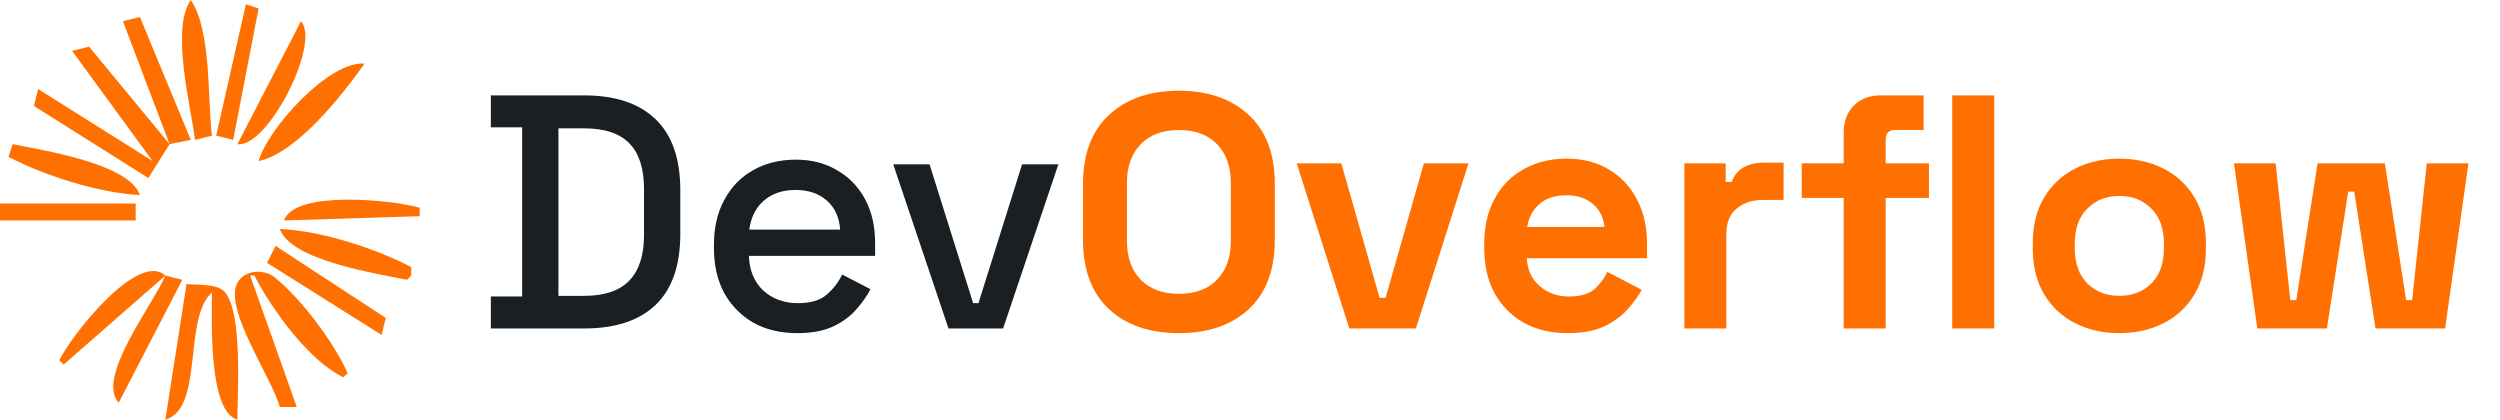
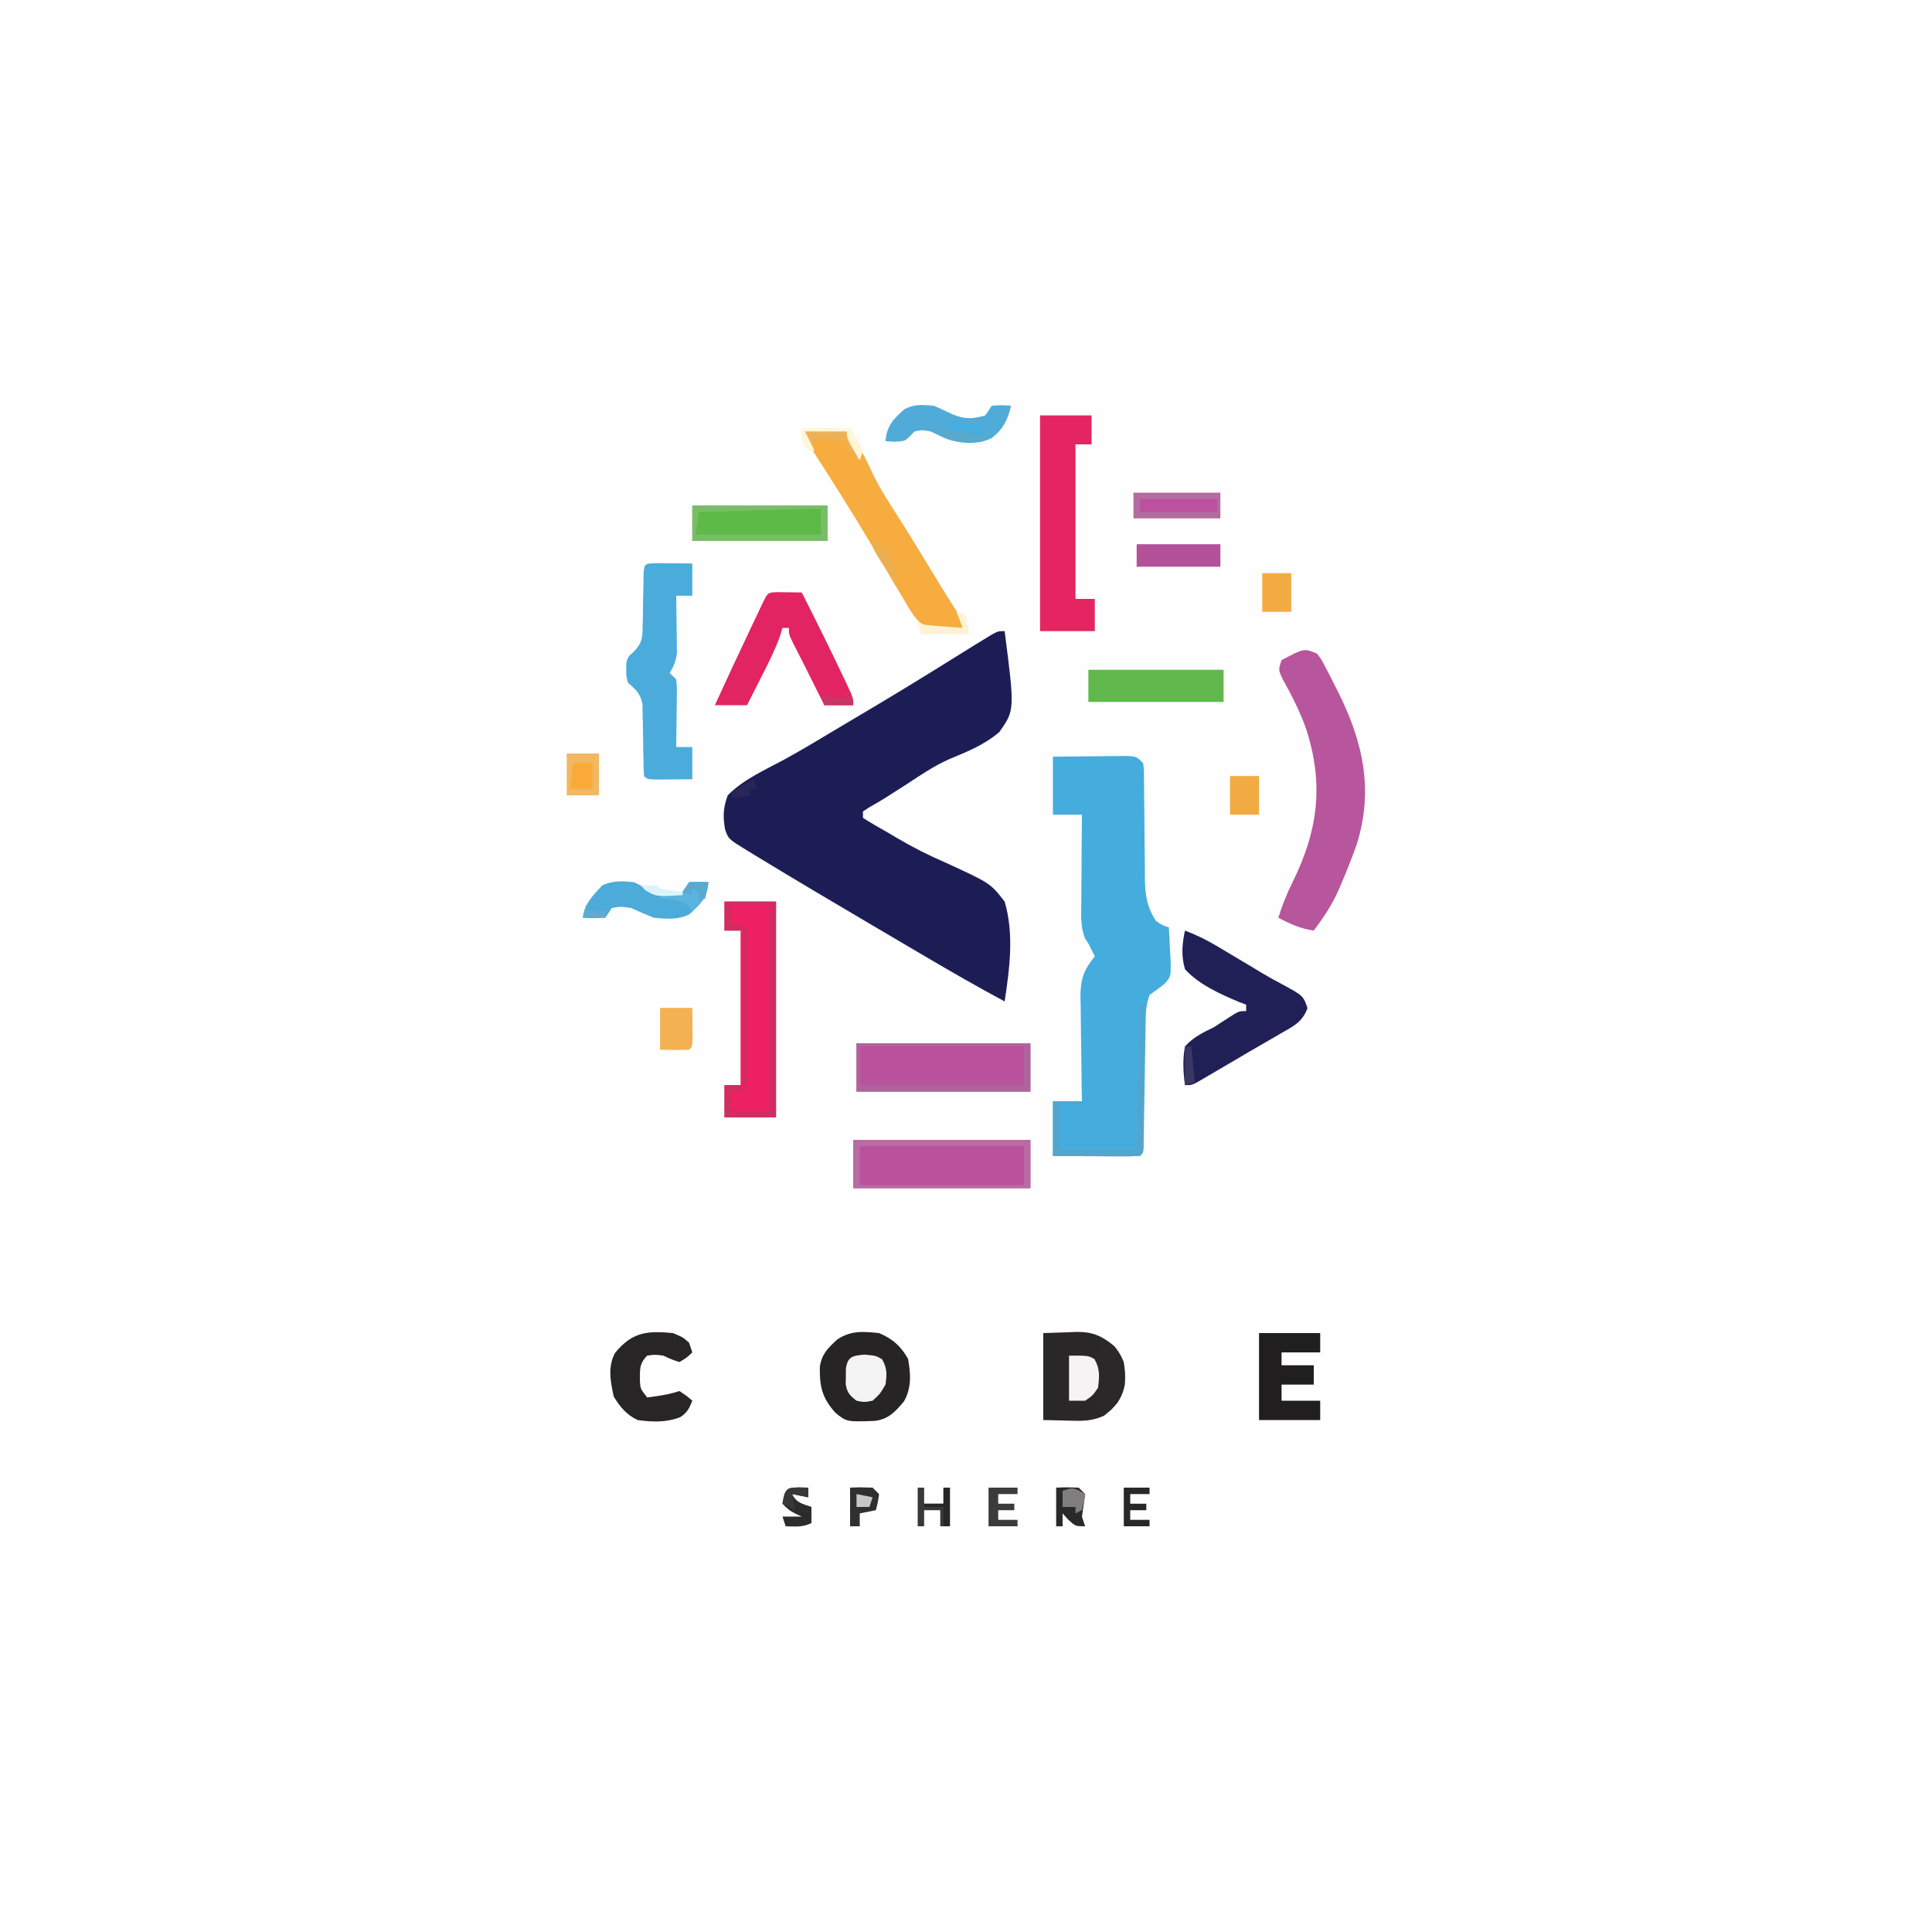
- <svg xmlns="http://www.w3.org/2000/svg" width="137" height="23" viewBox="0 0 137 23" fill="none">
-   <path d="M10.454 0C9.351 1.583 10.447 5.769 10.687 7.667L11.616 7.434C11.358 5.389 11.6 1.676 10.454 0Z" fill="#FF7000" />
-   <path d="M13.475 0.232L11.848 7.434L12.778 7.667L14.172 0.465L13.475 0.232Z" fill="#FF7000" />
-   <path d="M6.737 1.162L9.293 7.899L4.879 2.555L3.95 2.788L8.364 8.828L2.091 4.879L1.859 5.808L8.131 9.757L9.293 7.899L10.455 7.667L7.667 0.929L6.737 1.162Z" fill="#FF7000" />
-   <path d="M16.495 1.162L13.01 7.899C14.631 8.144 17.593 2.416 16.495 1.162Z" fill="#FF7000" />
-   <path d="M14.172 8.828C16.262 8.388 18.783 5.184 19.98 3.485C18.03 3.321 14.672 7.044 14.172 8.828Z" fill="#FF7000" />
-   <path d="M0.697 7.899L0.465 8.596C2.429 9.627 5.448 10.585 7.667 10.687C7.065 8.957 2.38 8.247 0.697 7.899Z" fill="#FF7000" />
-   <path d="M0 11.152V12.081H7.434V11.152H0Z" fill="#FF7000" />
-   <path d="M15.566 12.081L23 11.848V11.384C21.525 10.948 16.12 10.409 15.566 12.081Z" fill="#FF7000" />
-   <path d="M15.333 12.546C15.936 14.278 20.622 14.986 22.303 15.334L22.535 15.101V14.637C20.558 13.599 17.567 12.643 15.333 12.546Z" fill="#FF7000" />
-   <path d="M15.101 13.475L14.636 14.404L20.909 18.354L21.142 17.424L15.101 13.475Z" fill="#FF7000" />
-   <path d="M3.253 19.747L3.485 19.98L9.061 15.101C7.564 13.725 3.877 18.41 3.253 19.747Z" fill="#FF7000" />
-   <path d="M15.333 22.303H16.263L13.707 15.101H13.94C14.892 16.948 16.925 19.775 18.818 20.677L19.051 20.445C18.299 18.759 16.49 16.343 15.034 15.185C14.413 14.691 13.238 14.803 12.942 15.656C12.418 17.172 14.904 20.735 15.333 22.303Z" fill="#FF7000" />
-   <path d="M9.061 15.101C8.411 16.66 5.234 20.699 6.505 22.071L9.99 15.333L9.061 15.101Z" fill="#FF7000" />
-   <path d="M10.222 15.566L9.061 23C11.195 22.376 10.012 17.44 11.616 16.03C11.616 17.517 11.401 22.529 13.01 23C13.009 21.505 13.312 17.119 12.307 15.99C11.899 15.533 10.788 15.627 10.222 15.566Z" fill="#FF7000" />
-   <path d="M26.899 18V16.248H28.614V6.979H26.899V5.227H32.008C33.711 5.227 35.012 5.659 35.913 6.523C36.825 7.387 37.281 8.688 37.281 10.428V12.818C37.281 14.557 36.825 15.859 35.913 16.723C35.012 17.574 33.711 18 32.008 18H26.899ZM30.603 16.212H32.026C33.133 16.212 33.954 15.932 34.489 15.373C35.025 14.813 35.292 13.98 35.292 12.873V10.355C35.292 9.236 35.025 8.402 34.489 7.855C33.954 7.307 33.133 7.034 32.026 7.034H30.603V16.212ZM43.686 18.256C42.774 18.256 41.977 18.067 41.296 17.69C40.615 17.3 40.08 16.759 39.69 16.066C39.313 15.36 39.125 14.545 39.125 13.621V13.402C39.125 12.465 39.313 11.65 39.69 10.957C40.068 10.251 40.59 9.71 41.26 9.333C41.941 8.944 42.725 8.749 43.613 8.749C44.477 8.749 45.231 8.944 45.876 9.333C46.533 9.71 47.044 10.239 47.409 10.92C47.774 11.601 47.956 12.398 47.956 13.311V14.022H41.041C41.065 14.813 41.327 15.445 41.825 15.92C42.336 16.382 42.969 16.613 43.723 16.613C44.428 16.613 44.958 16.455 45.31 16.139C45.675 15.823 45.955 15.458 46.15 15.044L47.701 15.847C47.53 16.188 47.281 16.546 46.953 16.923C46.636 17.3 46.217 17.617 45.694 17.872C45.17 18.128 44.501 18.256 43.686 18.256ZM41.059 12.581H46.04C45.992 11.899 45.748 11.37 45.31 10.993C44.872 10.604 44.301 10.409 43.595 10.409C42.89 10.409 42.312 10.604 41.862 10.993C41.424 11.37 41.156 11.899 41.059 12.581ZM51.978 18L48.949 9.004H50.938L53.328 16.613H53.62L56.01 9.004H57.999L54.97 18H51.978Z" fill="#191F23" />
-   <path d="M64.603 18.256C62.998 18.256 61.721 17.817 60.772 16.942C59.823 16.054 59.348 14.789 59.348 13.146V10.081C59.348 8.439 59.823 7.18 60.772 6.304C61.721 5.416 62.998 4.972 64.603 4.972C66.209 4.972 67.487 5.416 68.435 6.304C69.384 7.18 69.859 8.439 69.859 10.081V13.146C69.859 14.789 69.384 16.054 68.435 16.942C67.487 17.817 66.209 18.256 64.603 18.256ZM64.603 16.102C65.504 16.102 66.203 15.841 66.702 15.318C67.201 14.795 67.45 14.095 67.45 13.219V10.008C67.45 9.132 67.201 8.433 66.702 7.91C66.203 7.387 65.504 7.125 64.603 7.125C63.715 7.125 63.016 7.387 62.505 7.91C62.006 8.433 61.757 9.132 61.757 10.008V13.219C61.757 14.095 62.006 14.795 62.505 15.318C63.016 15.841 63.715 16.102 64.603 16.102ZM73.942 18L71.059 8.95H73.504L75.602 16.321H75.931L78.029 8.95H80.474L77.591 18H73.942ZM85.897 18.256C84.997 18.256 84.2 18.067 83.507 17.69C82.826 17.3 82.29 16.759 81.901 16.066C81.524 15.36 81.335 14.533 81.335 13.584V13.365C81.335 12.416 81.524 11.595 81.901 10.902C82.278 10.197 82.807 9.655 83.489 9.278C84.17 8.889 84.96 8.694 85.861 8.694C86.749 8.694 87.521 8.895 88.178 9.296C88.835 9.686 89.346 10.233 89.711 10.938C90.076 11.632 90.258 12.441 90.258 13.365V14.15H83.671C83.695 14.77 83.926 15.275 84.364 15.664C84.802 16.054 85.338 16.248 85.97 16.248C86.615 16.248 87.089 16.108 87.393 15.829C87.697 15.549 87.928 15.239 88.087 14.898L89.966 15.883C89.796 16.2 89.546 16.546 89.218 16.923C88.902 17.288 88.476 17.605 87.941 17.872C87.406 18.128 86.724 18.256 85.897 18.256ZM83.689 12.435H87.922C87.874 11.912 87.661 11.492 87.284 11.176C86.919 10.86 86.438 10.701 85.842 10.701C85.222 10.701 84.729 10.86 84.364 11.176C83.999 11.492 83.774 11.912 83.689 12.435ZM92.304 18V8.95H94.567V9.971H94.895C95.029 9.607 95.248 9.339 95.552 9.169C95.868 8.998 96.234 8.913 96.647 8.913H97.742V10.957H96.611C96.027 10.957 95.546 11.115 95.169 11.431C94.792 11.735 94.603 12.21 94.603 12.854V18H92.304ZM101.035 18V10.847H98.736V8.95H101.035V7.271C101.035 6.651 101.218 6.158 101.582 5.793C101.96 5.416 102.446 5.227 103.042 5.227H105.414V7.125H103.845C103.504 7.125 103.334 7.307 103.334 7.672V8.95H105.706V10.847H103.334V18H101.035ZM106.984 18V5.227H109.283V18H106.984ZM116.14 18.256C115.24 18.256 114.431 18.073 113.713 17.708C112.996 17.343 112.43 16.814 112.016 16.121C111.603 15.427 111.396 14.594 111.396 13.621V13.329C111.396 12.356 111.603 11.522 112.016 10.829C112.43 10.136 112.996 9.607 113.713 9.242C114.431 8.877 115.24 8.694 116.14 8.694C117.04 8.694 117.849 8.877 118.567 9.242C119.285 9.607 119.85 10.136 120.264 10.829C120.678 11.522 120.884 12.356 120.884 13.329V13.621C120.884 14.594 120.678 15.427 120.264 16.121C119.85 16.814 119.285 17.343 118.567 17.708C117.849 18.073 117.04 18.256 116.14 18.256ZM116.14 16.212C116.846 16.212 117.43 15.987 117.892 15.537C118.354 15.075 118.585 14.418 118.585 13.566V13.384C118.585 12.532 118.354 11.881 117.892 11.431C117.442 10.969 116.858 10.738 116.14 10.738C115.435 10.738 114.851 10.969 114.389 11.431C113.926 11.881 113.695 12.532 113.695 13.384V13.566C113.695 14.418 113.926 15.075 114.389 15.537C114.851 15.987 115.435 16.212 116.14 16.212ZM123.701 18L122.423 8.95H124.704L125.507 16.449H125.836L127.003 8.95H130.689L131.857 16.449H132.185L132.988 8.95H135.269L133.992 18H130.178L129.011 10.501H128.682L127.514 18H123.701Z" fill="#FF7000" />
+ <svg xmlns="http://www.w3.org/2000/svg" version="1.1" width="600" height="600">
+   <path d="M0 0 C198 0 396 0 600 0 C600 198 600 396 600 600 C402 600 204 600 0 600 C0 402 0 204 0 0 Z " fill="#FEFEFE" transform="translate(0,0)" />
+   <path d="M0 0 C3.148 24.519 3.148 24.519 -1.657 31.358 C-6.225 35.26 -11.645 37.471 -17.159 39.734 C-21.897 41.845 -26.119 44.711 -30.438 47.562 C-31.976 48.546 -33.516 49.527 -35.059 50.504 C-35.742 50.941 -36.425 51.378 -37.128 51.829 C-38.737 52.835 -40.383 53.781 -42.035 54.715 C-43.008 55.351 -43.008 55.351 -44 56 C-44 56.66 -44 57.32 -44 58 C-41.384 59.655 -38.762 61.179 -36.062 62.688 C-35.235 63.179 -34.407 63.67 -33.553 64.177 C-28.537 67.133 -23.527 69.68 -18.172 71.973 C-4.431 78.298 -4.431 78.298 0 84 C2.979 94.026 1.55 104.81 0 115 C-8.279 110.561 -16.407 105.892 -24.5 101.125 C-25.769 100.379 -27.037 99.634 -28.306 98.888 C-32.206 96.595 -36.103 94.298 -40 92 C-40.921 91.457 -40.921 91.457 -41.861 90.903 C-53.821 83.854 -65.772 76.791 -77.625 69.562 C-78.372 69.108 -79.118 68.653 -79.887 68.184 C-85.815 64.549 -85.815 64.549 -86.836 61.516 C-87.52 57.372 -87.424 54.983 -86 51 C-81.19 46.093 -74.469 43.127 -68.484 39.909 C-62.588 36.678 -56.842 33.194 -51.075 29.739 C-49 28.5 -46.921 27.268 -44.841 26.038 C-35.301 20.397 -25.842 14.639 -16.445 8.762 C-14.964 7.84 -13.483 6.919 -12 6 C-11.104 5.444 -10.208 4.888 -9.284 4.315 C-8.383 3.764 -7.483 3.212 -6.555 2.645 C-5.732 2.139 -4.91 1.633 -4.062 1.113 C-2 0 -2 0 0 0 Z " fill="#1D1D56" transform="translate(312,196)" />
+   <path d="M0 0 C4.292 -0.054 8.583 -0.094 12.875 -0.125 C14.098 -0.142 15.322 -0.159 16.582 -0.176 C17.749 -0.182 18.915 -0.189 20.117 -0.195 C21.196 -0.206 22.275 -0.216 23.386 -0.227 C26 0 26 0 28 2 C28.258 3.833 28.258 3.833 28.271 6.079 C28.281 6.92 28.292 7.762 28.302 8.629 C28.304 9.54 28.306 10.452 28.309 11.391 C28.334 13.316 28.359 15.242 28.385 17.168 C28.413 20.207 28.437 23.246 28.456 26.286 C28.478 29.217 28.517 32.147 28.559 35.078 C28.559 35.981 28.559 36.885 28.559 37.815 C28.639 42.94 29.114 46.578 32 51 C34.051 52.405 34.051 52.405 36 53 C36.163 55.565 36.281 58.12 36.375 60.688 C36.425 61.409 36.476 62.13 36.527 62.873 C36.674 68.223 36.674 68.223 34.673 70.53 C33.156 71.739 31.579 72.873 30 74 C29.061 76.816 28.856 78.626 28.811 81.547 C28.794 82.465 28.777 83.382 28.76 84.328 C28.746 85.315 28.733 86.303 28.719 87.32 C28.7 88.335 28.682 89.349 28.663 90.394 C28.584 94.741 28.516 99.089 28.448 103.436 C28.396 106.606 28.339 109.776 28.281 112.945 C28.268 113.937 28.254 114.929 28.24 115.95 C28.223 116.861 28.207 117.773 28.189 118.711 C28.171 119.92 28.171 119.92 28.151 121.154 C28 123 28 123 27 124 C25 124.088 22.998 124.107 20.996 124.098 C19.174 124.093 19.174 124.093 17.314 124.088 C16.035 124.08 14.756 124.071 13.438 124.062 C12.154 124.058 10.871 124.053 9.549 124.049 C6.366 124.037 3.183 124.019 0 124 C0 118.39 0 112.78 0 107 C2.97 107 5.94 107 9 107 C8.979 105.85 8.958 104.7 8.937 103.515 C8.864 99.233 8.818 94.95 8.78 90.667 C8.76 88.816 8.733 86.966 8.698 85.115 C8.65 82.449 8.627 79.784 8.609 77.117 C8.578 75.884 8.578 75.884 8.547 74.626 C8.545 69.128 9.519 66.282 13 62 C12.711 61.422 12.422 60.845 12.125 60.25 C11.754 59.508 11.383 58.765 11 58 C10.651 57.464 10.302 56.928 9.942 56.376 C8.556 52.88 8.755 49.437 8.805 45.734 C8.808 44.941 8.81 44.148 8.813 43.33 C8.824 40.803 8.85 38.277 8.875 35.75 C8.885 34.034 8.894 32.318 8.902 30.602 C8.924 26.401 8.959 22.201 9 18 C6.03 18 3.06 18 0 18 C0 12.06 0 6.12 0 0 Z " fill="#45ACDE" transform="translate(327,235)" />
+   <path d="M0 0 C1.309 1.667 1.309 1.667 2.438 3.832 C2.856 4.625 3.274 5.418 3.705 6.236 C4.133 7.086 4.56 7.936 5 8.812 C5.442 9.674 5.884 10.535 6.34 11.423 C14.225 27.093 17.707 42.109 12.336 59.27 C10.863 63.383 9.279 67.42 7.562 71.438 C7.287 72.088 7.011 72.738 6.726 73.407 C4.657 78.051 2.056 81.937 -1 86 C-5.128 85.393 -8.332 83.962 -12 82 C-10.792 78.071 -9.308 74.434 -7.487 70.75 C0.414 54.722 2.158 40.333 -3.418 23.246 C-5.34 17.809 -7.95 12.793 -10.742 7.758 C-12 5 -12 5 -11 2 C-3.996 -1.7 -3.996 -1.7 0 0 Z " fill="#B8569D" transform="translate(409,203)" />
+   <path d="M0 0 C5.28 0 10.56 0 16 0 C16 2.97 16 5.94 16 9 C14.35 9 12.7 9 11 9 C11 24.84 11 40.68 11 57 C12.98 57 14.96 57 17 57 C17 60.3 17 63.6 17 67 C11.39 67 5.78 67 0 67 C0 44.89 0 22.78 0 0 Z " fill="#E42562" transform="translate(323,129)" />
+   <path d="M0 0 C5.28 0 10.56 0 16 0 C16 22.11 16 44.22 16 67 C10.72 67 5.44 67 0 67 C0 63.7 0 60.4 0 57 C1.65 57 3.3 57 5 57 C5 41.16 5 25.32 5 9 C3.35 9 1.7 9 0 9 C0 6.03 0 3.06 0 0 Z " fill="#EC2062" transform="translate(225,280)" />
+   <path d="M0 0 C18.15 0 36.3 0 55 0 C55 4.95 55 9.9 55 15 C36.85 15 18.7 15 0 15 C0 10.05 0 5.1 0 0 Z " fill="#BA519C" transform="translate(265,354)" />
+   <path d="M0 0 C1.932 0.017 1.932 0.017 3.902 0.035 C5.193 0.044 6.483 0.053 7.812 0.062 C8.812 0.074 9.811 0.086 10.84 0.098 C10.84 3.398 10.84 6.698 10.84 10.098 C9.19 10.098 7.54 10.098 5.84 10.098 C5.85 10.683 5.861 11.267 5.872 11.87 C5.913 14.529 5.939 17.188 5.965 19.848 C5.982 20.768 5.998 21.688 6.016 22.637 C6.022 23.526 6.029 24.416 6.035 25.332 C6.046 26.149 6.056 26.966 6.067 27.808 C5.818 30.317 5.097 31.932 3.84 34.098 C4.5 34.758 5.16 35.418 5.84 36.098 C6.067 38.252 6.067 38.252 6.035 40.887 C6.025 42.298 6.025 42.298 6.016 43.738 C5.999 44.723 5.982 45.708 5.965 46.723 C5.956 47.715 5.947 48.708 5.938 49.73 C5.914 52.186 5.881 54.642 5.84 57.098 C7.49 57.098 9.14 57.098 10.84 57.098 C10.84 60.398 10.84 63.698 10.84 67.098 C8.527 67.125 6.215 67.144 3.902 67.16 C2.615 67.172 1.327 67.183 0 67.195 C-3.16 67.098 -3.16 67.098 -4.16 66.098 C-4.269 64.291 -4.316 62.481 -4.336 60.672 C-4.36 59.565 -4.384 58.459 -4.408 57.318 C-4.451 54.975 -4.482 52.631 -4.502 50.287 C-4.53 49.177 -4.557 48.066 -4.586 46.922 C-4.601 45.902 -4.615 44.882 -4.63 43.831 C-5.287 40.442 -6.617 39.34 -9.16 37.098 C-9.691 35.098 -9.691 35.098 -9.66 33.098 C-9.67 32.438 -9.681 31.778 -9.691 31.098 C-9.16 29.098 -9.16 29.098 -7.163 27.323 C-4.664 24.547 -4.641 23.178 -4.586 19.492 C-4.558 18.427 -4.531 17.361 -4.502 16.264 C-4.492 15.157 -4.483 14.05 -4.473 12.91 C-4.431 10.708 -4.385 8.506 -4.336 6.305 C-4.325 5.33 -4.314 4.355 -4.302 3.351 C-4.079 -0.197 -3.65 0.113 0 0 Z " fill="#4BACDC" transform="translate(204.1602,174.9023)" />
+   <path d="M0 0 C17.82 0 35.64 0 54 0 C54 4.95 54 9.9 54 15 C36.18 15 18.36 15 0 15 C0 10.05 0 5.1 0 0 Z " fill="#BA519D" transform="translate(266,324)" />
+   <path d="M0 0 C4.671 -1.12 8.368 -1.404 13 0 C17.063 3.991 19.324 9.604 21.803 14.653 C23.625 18.226 25.768 21.568 27.938 24.938 C28.765 26.248 29.59 27.559 30.414 28.871 C30.832 29.536 31.25 30.201 31.681 30.886 C34.543 35.472 37.348 40.093 40.158 44.711 C40.801 45.767 40.801 45.767 41.457 46.844 C41.873 47.528 42.289 48.213 42.717 48.918 C43.61 50.366 44.517 51.806 45.435 53.238 C45.893 53.954 46.352 54.669 46.824 55.406 C47.241 56.049 47.659 56.691 48.089 57.354 C49 59 49 59 49 61 C47.154 61.273 45.296 61.465 43.438 61.625 C42.405 61.741 41.372 61.857 40.309 61.977 C34.812 60.354 32.85 55.735 30 51 C29.479 50.149 28.959 49.298 28.422 48.421 C26.857 45.817 25.331 43.193 23.812 40.562 C18.606 31.644 13.211 22.869 7.656 14.164 C7.218 13.476 6.78 12.788 6.328 12.079 C5.406 10.635 4.478 9.195 3.547 7.757 C3.088 7.04 2.629 6.324 2.156 5.586 C1.742 4.944 1.327 4.303 0.9 3.642 C0 2 0 2 0 0 Z " fill="#F6AC3E" transform="translate(250,134)" />
+   <path d="M0 0 C3.535 1.328 6.707 2.895 9.949 4.828 C10.881 5.381 11.812 5.934 12.771 6.504 C13.734 7.08 14.696 7.656 15.688 8.25 C16.63 8.811 17.573 9.371 18.545 9.949 C20.432 11.072 22.315 12.203 24.193 13.342 C26.081 14.457 27.997 15.526 29.936 16.549 C36.736 20.225 36.736 20.225 38.051 24.082 C36.559 28.224 33.866 29.64 30.188 31.688 C29.484 32.102 28.78 32.516 28.054 32.943 C26.529 33.836 24.998 34.72 23.461 35.594 C20.884 37.066 18.33 38.574 15.777 40.09 C9.034 44.069 9.034 44.069 5.789 45.945 C4.764 46.541 4.764 46.541 3.717 47.149 C2 48 2 48 0 48 C-0.54 43.878 -0.762 40.103 0 36 C2.545 33.109 5.579 31.687 9 30 C10.488 29.056 11.968 28.098 13.438 27.125 C16.745 25 16.745 25 19 25 C19 24.34 19 23.68 19 23 C18.326 22.75 17.652 22.5 16.957 22.242 C11.059 19.765 4.392 16.819 0 12 C-1.182 7.764 -0.911 4.272 0 0 Z " fill="#212056" transform="translate(368,289)" />
+   <path d="M0 0 C1.375 0.017 1.375 0.017 2.777 0.035 C3.696 0.044 4.616 0.053 5.562 0.062 C6.273 0.074 6.983 0.086 7.715 0.098 C11.973 8.512 16.171 16.953 20.215 25.473 C20.565 26.203 20.915 26.934 21.275 27.687 C23.715 32.861 23.715 32.861 23.715 35.098 C20.745 35.098 17.775 35.098 14.715 35.098 C8.758 23.184 8.758 23.184 7.712 21.085 C6.807 19.282 5.881 17.49 4.953 15.699 C3.715 13.098 3.715 13.098 3.715 11.098 C3.055 11.098 2.395 11.098 1.715 11.098 C1.469 11.918 1.222 12.737 0.969 13.582 C-0.497 17.692 -2.362 21.469 -4.348 25.348 C-4.712 26.067 -5.076 26.786 -5.451 27.527 C-6.393 29.386 -7.339 31.242 -8.285 33.098 C-8.615 33.758 -8.945 34.418 -9.285 35.098 C-12.585 35.098 -15.885 35.098 -19.285 35.098 C-15.581 26.982 -11.795 18.908 -7.973 10.848 C-7.528 9.906 -7.084 8.965 -6.625 7.995 C-6.208 7.116 -5.79 6.238 -5.359 5.332 C-4.984 4.54 -4.608 3.748 -4.221 2.933 C-2.786 0.119 -2.786 0.119 0 0 Z " fill="#E22462" transform="translate(241.2852,183.9023)" />
+   <path d="M0 0 C2.516 -0.083 5.032 -0.165 7.625 -0.25 C8.796 -0.305 8.796 -0.305 9.991 -0.36 C15.117 -0.441 17.92 0.663 22 4 C25.162 7.689 25.524 11.079 25.352 15.785 C24.648 20.22 22.335 22.962 18.875 25.652 C15.114 27.415 11.741 27.328 7.688 27.188 C5.151 27.126 2.614 27.064 0 27 C0 18.09 0 9.18 0 0 Z " fill="#2A2729" transform="translate(324,414)" />
+   <path d="M0 0 C4.152 1.715 6.797 4.083 9 8 C9.845 12.666 10.132 17.027 7.719 21.234 C5.023 24.433 2.906 26.782 -1.391 27.273 C-10.062 27.581 -10.062 27.581 -13.562 24.75 C-17.704 20.078 -18.5 16.636 -18.391 10.477 C-17.75 6.415 -15.981 4.773 -13 2 C-8.742 -0.839 -4.996 -0.512 0 0 Z " fill="#272425" transform="translate(273,414)" />
+   <path d="M0 0 C13.86 0 27.72 0 42 0 C42 3.63 42 7.26 42 11 C28.14 11 14.28 11 0 11 C0 7.37 0 3.74 0 0 Z " fill="#5DBA47" transform="translate(215,157)" />
+   <path d="M0 0 C13.86 0 27.72 0 42 0 C42 3.3 42 6.6 42 10 C28.14 10 14.28 10 0 10 C0 6.7 0 3.4 0 0 Z " fill="#61B94D" transform="translate(338,208)" />
+   <path d="M0 0 C6.27 0 12.54 0 19 0 C19 1.98 19 3.96 19 6 C15.04 6 11.08 6 7 6 C7 7.32 7 8.64 7 10 C10.3 10 13.6 10 17 10 C17 11.98 17 13.96 17 16 C13.7 16 10.4 16 7 16 C7 17.65 7 19.3 7 21 C10.96 21 14.92 21 19 21 C19 22.98 19 24.96 19 27 C12.73 27 6.46 27 0 27 C0 18.09 0 9.18 0 0 Z " fill="#201E1F" transform="translate(391,414)" />
+   <path d="M0 0 C3.125 1.312 3.125 1.312 5 3 C5.33 3.99 5.66 4.98 6 6 C4.312 7.625 4.312 7.625 2 9 C-0.438 8.188 -0.438 8.188 -3 7 C-5.626 6.666 -5.626 6.666 -8 7 C-10.607 9.607 -10.239 11.473 -10.266 15.027 C-10.104 17.32 -10.104 17.32 -8 20 C-4.531 19.542 -1.326 19.109 2 18 C4.188 19.438 4.188 19.438 6 21 C5.057 23.357 4.431 24.726 2.258 26.105 C-2.041 27.809 -6.47 27.642 -11 27 C-14.426 25.365 -16.396 22.989 -18.375 19.75 C-19.409 15.202 -20.327 10.409 -17.984 6.156 C-12.677 -0.366 -7.933 -0.766 0 0 Z " fill="#272526" transform="translate(209,414)" />
+   <path d="M0 0 C0.969 0.495 1.939 0.99 2.938 1.5 C6.867 3.425 10.68 3.881 15 3 C15.66 2.01 16.32 1.02 17 0 C20.125 -0.188 20.125 -0.188 23 0 C22.585 4.838 20.58 6.856 17 10 C13.548 11.726 9.782 11.373 6 11 C3.649 10.043 1.313 9.047 -1 8 C-4.212 7.497 -4.212 7.497 -7 8 C-7.99 9.485 -7.99 9.485 -9 11 C-12.625 11.188 -12.625 11.188 -16 11 C-15.493 6.603 -12.881 4.162 -10 1 C-6.812 -0.594 -3.47 -0.392 0 0 Z " fill="#4CABD9" transform="translate(197,274)" />
+   <path d="M0 0 C5.28 0 10.56 0 16 0 C16 22.11 16 44.22 16 67 C10.72 67 5.44 67 0 67 C0 63.7 0 60.4 0 57 C1.65 57 3.3 57 5 57 C5 57.66 5 58.32 5 59 C4.01 59 3.02 59 2 59 C2 60.98 2 62.96 2 65 C5.96 65 9.92 65 14 65 C14 43.88 14 22.76 14 1 C10.04 1 6.08 1 2 1 C2 2.98 2 4.96 2 7 C3.65 7.33 5.3 7.66 7 8 C7 24.5 7 41 7 58 C6.67 58 6.34 58 6 58 C6 41.83 6 25.66 6 9 C4.02 9 2.04 9 0 9 C0 6.03 0 3.06 0 0 Z " fill="#D02D61" transform="translate(225,280)" />
+   <path d="M0 0 C1.521 0.639 3.022 1.33 4.5 2.062 C8.691 4.083 11.428 4.4 16 3 C16.66 2.01 17.32 1.02 18 0 C21.125 -0.188 21.125 -0.188 24 0 C22.984 4.367 21.546 7.325 17.902 10.086 C13.559 12.173 8.468 11.839 3.977 10.312 C2.311 9.556 0.655 8.779 -1 8 C-3.67 7.498 -3.67 7.498 -6 8 C-6.474 8.495 -6.949 8.99 -7.438 9.5 C-9 11 -9 11 -12.188 11.188 C-13.116 11.126 -14.044 11.064 -15 11 C-14.585 6.162 -12.58 4.144 -9 1 C-5.861 -0.569 -3.492 -0.277 0 0 Z " fill="#51ABD8" transform="translate(290,126)" />
+   <path d="M0 0 C4.036 2.072 6.25 3.763 8 8 C8.739 12.876 8.476 16.112 6.125 20.5 C4 23 4 23 2 24 C1.34 23.67 0.68 23.34 0 23 C-0.625 20.938 -0.625 20.938 -1 19 C-1.66 19 -2.32 19 -3 19 C-3.33 19.33 -3.66 19.66 -4 20 C-5.65 20 -7.3 20 -9 20 C-9 15.38 -9 10.76 -9 6 C-6.667 6 -4.333 6 -2 6 C-1.67 5.34 -1.34 4.68 -1 4 C-0.34 4 0.32 4 1 4 C0.67 2.68 0.34 1.36 0 0 Z " fill="#2A2829" transform="translate(341,415)" />
+   <path d="M0 0 C8.91 0 17.82 0 27 0 C27 2.64 27 5.28 27 8 C18.09 8 9.18 8 0 8 C0 5.36 0 2.72 0 0 Z " fill="#B36BA0" transform="translate(352,153)" />
+   <path d="M0 0 C18.15 0 36.3 0 55 0 C55 4.95 55 9.9 55 15 C36.85 15 18.7 15 0 15 C0 10.05 0 5.1 0 0 Z M2 2 C2 5.96 2 9.92 2 14 C18.83 14 35.66 14 53 14 C53 10.04 53 6.08 53 2 C36.17 2 19.34 2 2 2 Z " fill="#B86CA3" transform="translate(265,354)" />
+   <path d="M0 0 C17.82 0 35.64 0 54 0 C54 4.95 54 9.9 54 15 C36.18 15 18.36 15 0 15 C0 10.05 0 5.1 0 0 Z M1 1 C1 4.96 1 8.92 1 13 C17.83 13 34.66 13 52 13 C52 9.04 52 5.08 52 1 C35.17 1 18.34 1 1 1 Z " fill="#AF639C" transform="translate(266,324)" />
+   <path d="M0 0 C13.86 0 27.72 0 42 0 C42 3.63 42 7.26 42 11 C28.14 11 14.28 11 0 11 C0 7.37 0 3.74 0 0 Z M29.93 1.219 C29.133 1.241 28.337 1.263 27.517 1.286 C24.97 1.357 22.422 1.429 19.875 1.5 C18.15 1.548 16.424 1.596 14.699 1.645 C10.466 1.763 6.233 1.881 2 2 C1.67 4.31 1.34 6.62 1 9 C13.87 9 26.74 9 40 9 C40 6.36 40 3.72 40 1 C36.642 1 33.286 1.124 29.93 1.219 Z " fill="#79BD6A" transform="translate(215,157)" />
+   <path d="M0 0 C8.58 0 17.16 0 26 0 C26 2.31 26 4.62 26 7 C17.42 7 8.84 7 0 7 C0 4.69 0 2.38 0 0 Z " fill="#B35299" transform="translate(353,169)" />
+   <path d="M0 0 C0.33 0 0.66 0 1 0 C1.025 6.533 1.043 13.066 1.055 19.598 C1.06 21.823 1.067 24.047 1.075 26.271 C1.088 29.461 1.093 32.65 1.098 35.84 C1.103 36.841 1.108 37.842 1.113 38.873 C1.113 40.255 1.113 40.255 1.114 41.664 C1.116 42.479 1.118 43.294 1.12 44.133 C1 46 1 46 0 47 C-2 47.088 -4.002 47.107 -6.004 47.098 C-7.219 47.094 -8.434 47.091 -9.686 47.088 C-10.965 47.08 -12.244 47.071 -13.562 47.062 C-14.846 47.058 -16.129 47.053 -17.451 47.049 C-20.634 47.037 -23.817 47.019 -27 47 C-27 41.39 -27 35.78 -27 30 C-24.03 30 -21.06 30 -18 30 C-18 30.33 -18 30.66 -18 31 C-20.31 31 -22.62 31 -25 31 C-25 35.62 -25 40.24 -25 45 C-17.08 45 -9.16 45 -1 45 C-0.67 30.15 -0.34 15.3 0 0 Z " fill="#53A5CD" transform="translate(354,312)" />
+   <path d="M0 0 C3.562 0.312 3.562 0.312 5.5 1.438 C7.1 4.261 7.01 6.117 6.562 9.312 C4.875 12.188 4.875 12.188 2.562 14.312 C0 14.812 0 14.812 -2.438 14.312 C-4.585 12.674 -5.354 11.816 -5.801 9.121 C-5.784 8.339 -5.767 7.556 -5.75 6.75 C-5.746 5.965 -5.742 5.18 -5.738 4.371 C-5.181 0.557 -3.65 0.332 0 0 Z " fill="#F4F3F3" transform="translate(268.4375,420.6875)" />
+   <path d="M0 0 C3.3 0 6.6 0 10 0 C10 4.29 10 8.58 10 13 C6.7 13 3.4 13 0 13 C0 8.71 0 4.42 0 0 Z " fill="#F1B761" transform="translate(176,234)" />
+   <path d="M0 0 C3.3 0 6.6 0 10 0 C10.027 1.979 10.046 3.958 10.062 5.938 C10.074 7.04 10.086 8.142 10.098 9.277 C10 12 10 12 9 13 C5.997 13.142 3.008 13.042 0 13 C0 8.71 0 4.42 0 0 Z " fill="#F3B152" transform="translate(205,313)" />
+   <path d="M0 0 C6 0 6 0 7.875 1.062 C9.668 4.151 9.428 6.511 9 10 C7.312 12.438 7.312 12.438 5 14 C3.35 14 1.7 14 0 14 C0 9.38 0 4.76 0 0 Z " fill="#F5F3F4" transform="translate(332,421)" />
+   <path d="M0 0 C2.97 0 5.94 0 9 0 C9 3.96 9 7.92 9 12 C6.03 12 3.06 12 0 12 C0 8.04 0 4.08 0 0 Z " fill="#F1AB42" transform="translate(382,241)" />
+   <path d="M0 0 C2.97 0 5.94 0 9 0 C9 3.96 9 7.92 9 12 C6.03 12 3.06 12 0 12 C0 8.04 0 4.08 0 0 Z " fill="#F3AB41" transform="translate(392,178)" />
+   <path d="M0 0 C7.92 0 15.84 0 24 0 C24 1.32 24 2.64 24 4 C16.08 4 8.16 4 0 4 C0 2.68 0 1.36 0 0 Z " fill="#BC519F" transform="translate(354,155)" />
+   <path d="M0 0 C3.375 -0.125 3.375 -0.125 7 0 C7.66 0.66 8.32 1.32 9 2 C8.702 4.338 8.368 6.672 8 9 C8.33 9.99 8.66 10.98 9 12 C6 12 6 12 3.812 10 C3.214 9.34 2.616 8.68 2 8 C2 9.32 2 10.64 2 12 C1.34 12 0.68 12 0 12 C0 8.04 0 4.08 0 0 Z " fill="#2A2929" transform="translate(328,462)" />
+   <path d="M0 0 C3.375 -0.125 3.375 -0.125 7 0 C7.66 0.66 8.32 1.32 9 2 C8.625 4.625 8.625 4.625 8 7 C6.35 7.33 4.7 7.66 3 8 C3 9.32 3 10.64 3 12 C2.01 12 1.02 12 0 12 C0 8.04 0 4.08 0 0 Z " fill="#302F2F" transform="translate(264,462)" />
+   <path d="M0 0 C2.97 0 5.94 0 9 0 C9 0.66 9 1.32 9 2 C7.02 2 5.04 2 3 2 C3 2.99 3 3.98 3 5 C4.65 5 6.3 5 8 5 C8 5.66 8 6.32 8 7 C6.35 7 4.7 7 3 7 C3 7.99 3 8.98 3 10 C4.98 10 6.96 10 9 10 C9 10.66 9 11.32 9 12 C6.03 12 3.06 12 0 12 C0 8.04 0 4.08 0 0 Z " fill="#3B3B3B" transform="translate(307,462)" />
+   <path d="M0 0 C0.66 0 1.32 0 2 0 C2 1.65 2 3.3 2 5 C3.98 5 5.96 5 8 5 C8 3.35 8 1.7 8 0 C8.66 0 9.32 0 10 0 C10 3.96 10 7.92 10 12 C9.01 12 8.02 12 7 12 C7 10.35 7 8.7 7 7 C5.35 7 3.7 7 2 7 C2 8.65 2 10.3 2 12 C1.34 12 0.68 12 0 12 C0 8.04 0 4.08 0 0 Z " fill="#393838" transform="translate(285,462)" />
+   <path d="M0 0 C1.454 0.031 1.454 0.031 2.938 0.062 C2.938 1.052 2.938 2.042 2.938 3.062 C1.288 2.732 -0.362 2.402 -2.062 2.062 C-0.671 4.846 1.093 5.041 3.938 6.062 C3.938 7.713 3.938 9.363 3.938 11.062 C1.229 12.417 -1.072 12.128 -4.062 12.062 C-4.393 11.072 -4.723 10.082 -5.062 9.062 C-3.083 9.062 -1.103 9.062 0.938 9.062 C0.009 8.629 0.009 8.629 -0.938 8.188 C-3.062 7.062 -3.062 7.062 -5.062 5.062 C-4.458 1.072 -4.203 0.086 0 0 Z " fill="#2C2C2C" transform="translate(248.0625,461.9375)" />
+   <path d="M0 0 C2.64 0 5.28 0 8 0 C8 0.66 8 1.32 8 2 C6.02 2 4.04 2 2 2 C2 2.99 2 3.98 2 5 C3.65 5 5.3 5 7 5 C7 5.66 7 6.32 7 7 C5.35 7 3.7 7 2 7 C2 7.99 2 8.98 2 10 C3.98 10 5.96 10 8 10 C8 10.66 8 11.32 8 12 C5.36 12 2.72 12 0 12 C0 8.04 0 4.08 0 0 Z " fill="#282828" transform="translate(349,462)" />
+   <path d="M0 0 C3.125 -0.188 3.125 -0.188 6 0 C5.521 4.314 4.254 6.166 1 9 C0.649 8.526 0.299 8.051 -0.062 7.562 C-2.842 5.321 -5.514 5.329 -9 5 C-9 4.67 -9 4.34 -9 4 C-7.886 3.897 -6.772 3.794 -5.625 3.688 C-4.429 3.461 -3.232 3.234 -2 3 C-1.34 2.01 -0.68 1.02 0 0 Z " fill="#5BB4DF" transform="translate(214,274)" />
+   <path d="M0 0 C1.98 0 3.96 0 6 0 C6 2.64 6 5.28 6 8 C3.69 8 1.38 8 -1 8 C-0.67 5.36 -0.34 2.72 0 0 Z " fill="#FAAB37" transform="translate(178,237)" />
+   <path d="M0 0 C0.99 0.33 1.98 0.66 3 1 C3.33 2.98 3.66 4.96 4 7 C-0.95 7 -5.9 7 -11 7 C-11.33 5.68 -11.66 4.36 -12 3 C-11.01 3.495 -11.01 3.495 -10 4 C-7.963 4.229 -5.92 4.41 -3.875 4.562 C-2.231 4.688 -2.231 4.688 -0.555 4.816 C0.288 4.877 1.131 4.938 2 5 C1.34 3.35 0.68 1.7 0 0 Z " fill="#FEF4D5" transform="translate(297,190)" />
+   <path d="M0 0 C4.29 0 8.58 0 13 0 C16.223 5.273 16.223 5.273 17 7 C16.67 7.66 16.34 8.32 16 9 C15.67 8.01 15.34 7.02 15 6 C14.34 6 13.68 6 13 6 C13 5.01 13 4.02 13 3 C9.7 2.67 6.4 2.34 3 2 C2.67 2.99 2.34 3.98 2 5 C1.34 3.35 0.68 1.7 0 0 Z " fill="#EDB259" transform="translate(250,134)" />
+   <path d="M0 0 C1.858 0.09 3.712 0.246 5.562 0.438 C7.08 0.59 7.08 0.59 8.629 0.746 C9.803 0.872 9.803 0.872 11 1 C10.67 2.32 10.34 3.64 10 5 C8.541 4.913 7.082 4.805 5.625 4.688 C4.813 4.629 4.001 4.571 3.164 4.512 C1 4 1 4 -1 1 C-0.67 0.67 -0.34 0.34 0 0 Z " fill="#45ADDF" transform="translate(295,131)" />
+   <path d="M0 0 C4.95 0 9.9 0 15 0 C18.223 5.176 18.223 5.176 19 7 C18.67 7.99 18.34 8.98 18 10 C14 3.25 14 3.25 14 1 C9.71 1 5.42 1 1 1 C1.99 2.98 2.98 4.96 4 7 C3.34 7 2.68 7 2 7 C0 4 0 4 0 0 Z " fill="#FEF6D7" transform="translate(249,133)" />
+   <path d="M0 0 C0.598 0.351 1.196 0.701 1.812 1.062 C1.438 3.5 1.438 3.5 0.812 6.062 C-0.177 6.558 -0.177 6.558 -1.188 7.062 C-1.188 6.402 -1.188 5.742 -1.188 5.062 C-2.507 5.062 -3.828 5.062 -5.188 5.062 C-5.188 3.413 -5.188 1.762 -5.188 0.062 C-2.188 -0.938 -2.188 -0.938 0 0 Z " fill="#7F7D7E" transform="translate(335.1875,462.9375)" />
+   <path d="M0 0 C0.66 0 1.32 0 2 0 C2 3.96 2 7.92 2 12 C1.34 12 0.68 12 0 12 C0 10.02 0 8.04 0 6 C-1.98 6 -3.96 6 -6 6 C-6 5.67 -6 5.34 -6 5 C-4.02 5 -2.04 5 0 5 C0 3.35 0 1.7 0 0 Z " fill="#282727" transform="translate(293,462)" />
+   <path d="M0 0 C1.454 0.031 1.454 0.031 2.938 0.062 C2.938 1.052 2.938 2.042 2.938 3.062 C1.288 2.732 -0.362 2.402 -2.062 2.062 C-1.732 3.712 -1.403 5.362 -1.062 7.062 C-2.382 6.402 -3.703 5.742 -5.062 5.062 C-3.938 0.08 -3.938 0.08 0 0 Z " fill="#383838" transform="translate(248.0625,461.9375)" />
+   <path d="M0 0 C0.639 0.144 1.279 0.289 1.938 0.438 C5.289 1.053 8.621 1.4 12.012 1.719 C14 2 14 2 16 3 C14.361 4.639 12.503 4.21 10.25 4.25 C6.03 4.22 3.344 3.787 0 1 C0 0.67 0 0.34 0 0 Z " fill="#59A9CD" transform="translate(291,133)" />
+   <path d="M0 0 C0.66 0 1.32 0 2 0 C2.33 3.63 2.66 7.26 3 11 C2.01 11.33 1.02 11.66 0 12 C0 8.04 0 4.08 0 0 Z " fill="#3B3763" transform="translate(368,325)" />
+   <path d="M0 0 C3.125 -0.188 3.125 -0.188 6 0 C5.625 2.438 5.625 2.438 5 5 C4.01 5.495 4.01 5.495 3 6 C3 5.01 3 4.02 3 3 C2.34 2.67 1.68 2.34 1 2 C1 2.66 1 3.32 1 4 C0.01 3.67 -0.98 3.34 -2 3 C-1.34 2.01 -0.68 1.02 0 0 Z " fill="#59A9D0" transform="translate(214,274)" />
+   <path d="M0 0 C0.66 0 1.32 0 2 0 C2 0.66 2 1.32 2 2 C2.66 2 3.32 2 4 2 C7.286 9.429 7.286 9.429 8 13 C5.688 10.837 3.984 8.624 2.312 5.938 C1.876 5.245 1.439 4.553 0.988 3.84 C0 2 0 2 0 0 Z " fill="#EBAF53" transform="translate(271,168)" />
+   <path d="M0 0 C0.66 1.32 1.32 2.64 2 4 C-0.97 4 -3.94 4 -7 4 C-7.33 3.01 -7.66 2.02 -8 1 C-5.36 1.33 -2.72 1.66 0 2 C0 1.34 0 0.68 0 0 Z " fill="#C73766" transform="translate(263,215)" />
+   <path d="M0 0 C0.33 0.99 0.66 1.98 1 3 C0.34 3 -0.32 3 -1 3 C-1 3.66 -1 4.32 -1 5 C-2.65 5.33 -4.3 5.66 -6 6 C-6.33 5.34 -6.66 4.68 -7 4 C-4.69 2.68 -2.38 1.36 0 0 Z " fill="#282557" transform="translate(234,242)" />
+   <path d="M0 0 C2.475 0.495 2.475 0.495 5 1 C4.67 1.99 4.34 2.98 4 4 C2.68 4 1.36 4 0 4 C0 2.68 0 1.36 0 0 Z " fill="#C8C6C7" transform="translate(266,464)" />
+   <path d="M0 0 C1.666 -0.043 3.334 -0.041 5 0 C5.33 0.33 5.66 0.66 6 1 C8.328 1.368 10.662 1.702 13 2 C13 2.33 13 2.66 13 3 C4.807 3.473 4.807 3.473 1.438 1.5 C0.963 1.005 0.489 0.51 0 0 Z " fill="#D9F5FB" transform="translate(199,275)" />
+   <path d="M0 0 C0.33 0.66 0.66 1.32 1 2 C2.65 2 4.3 2 6 2 C6 2.66 6 3.32 6 4 C3.69 4 1.38 4 -1 4 C-0.67 2.68 -0.34 1.36 0 0 Z " fill="#5EABCD" transform="translate(182,281)" />
</svg>
